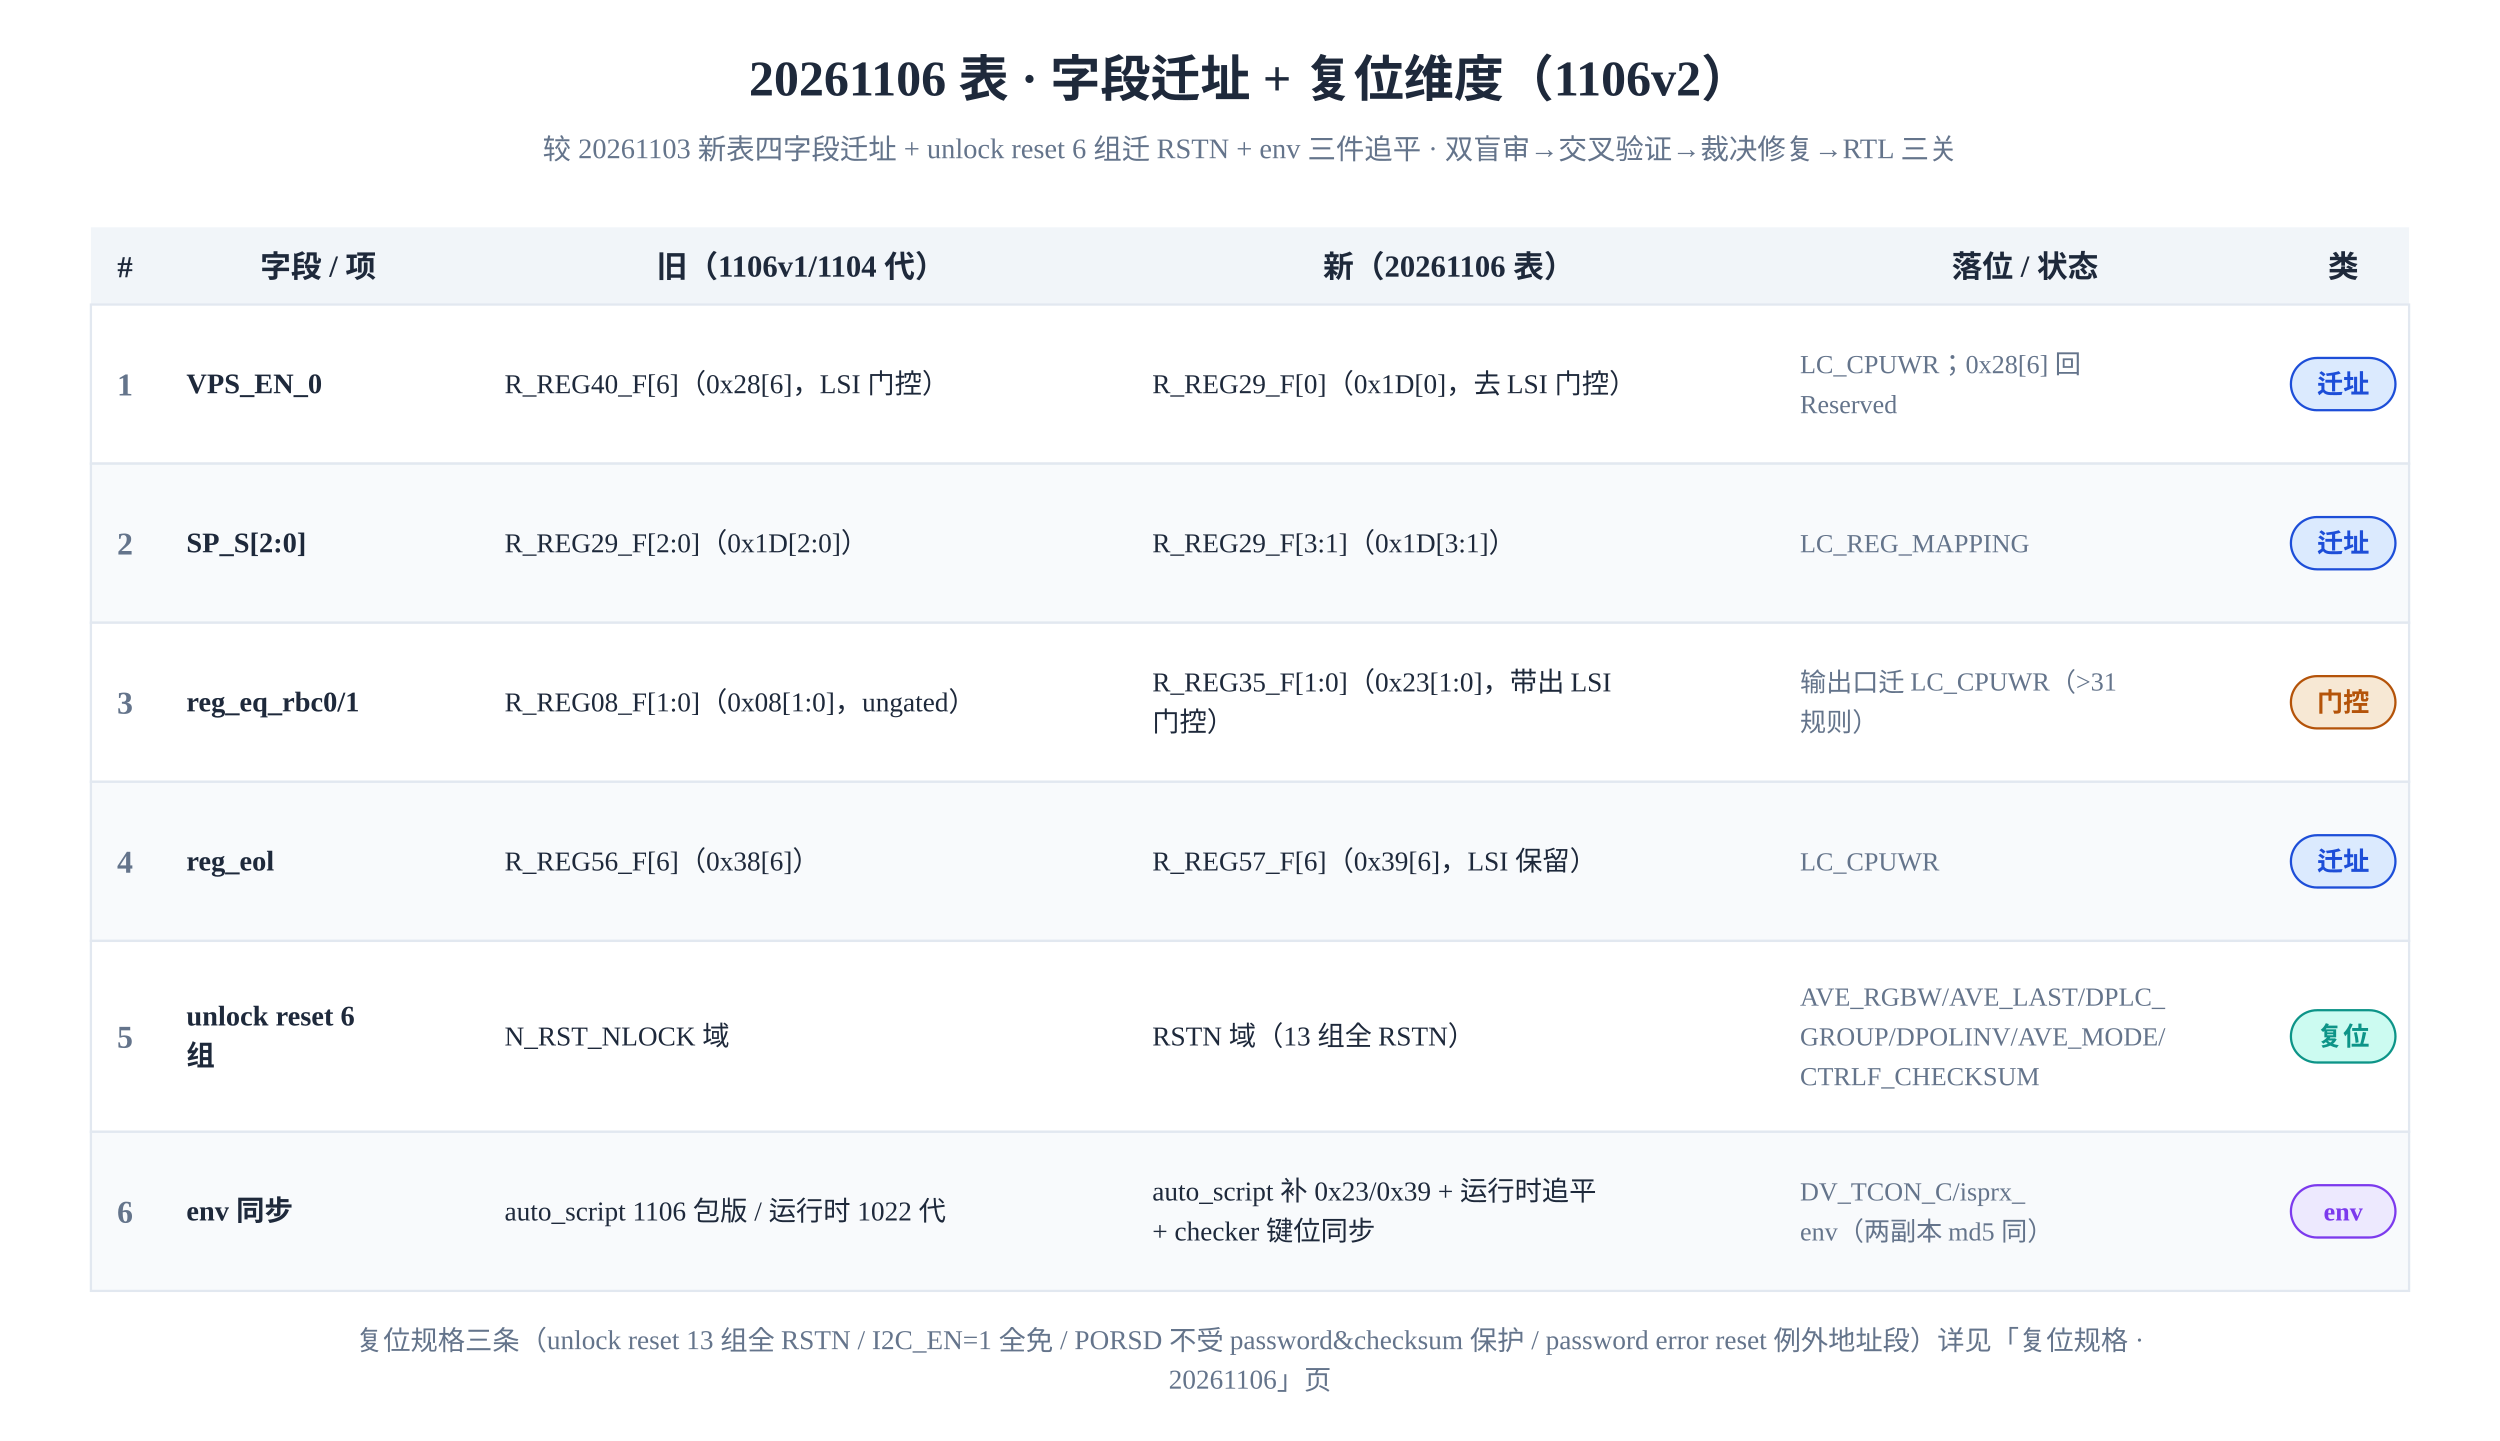
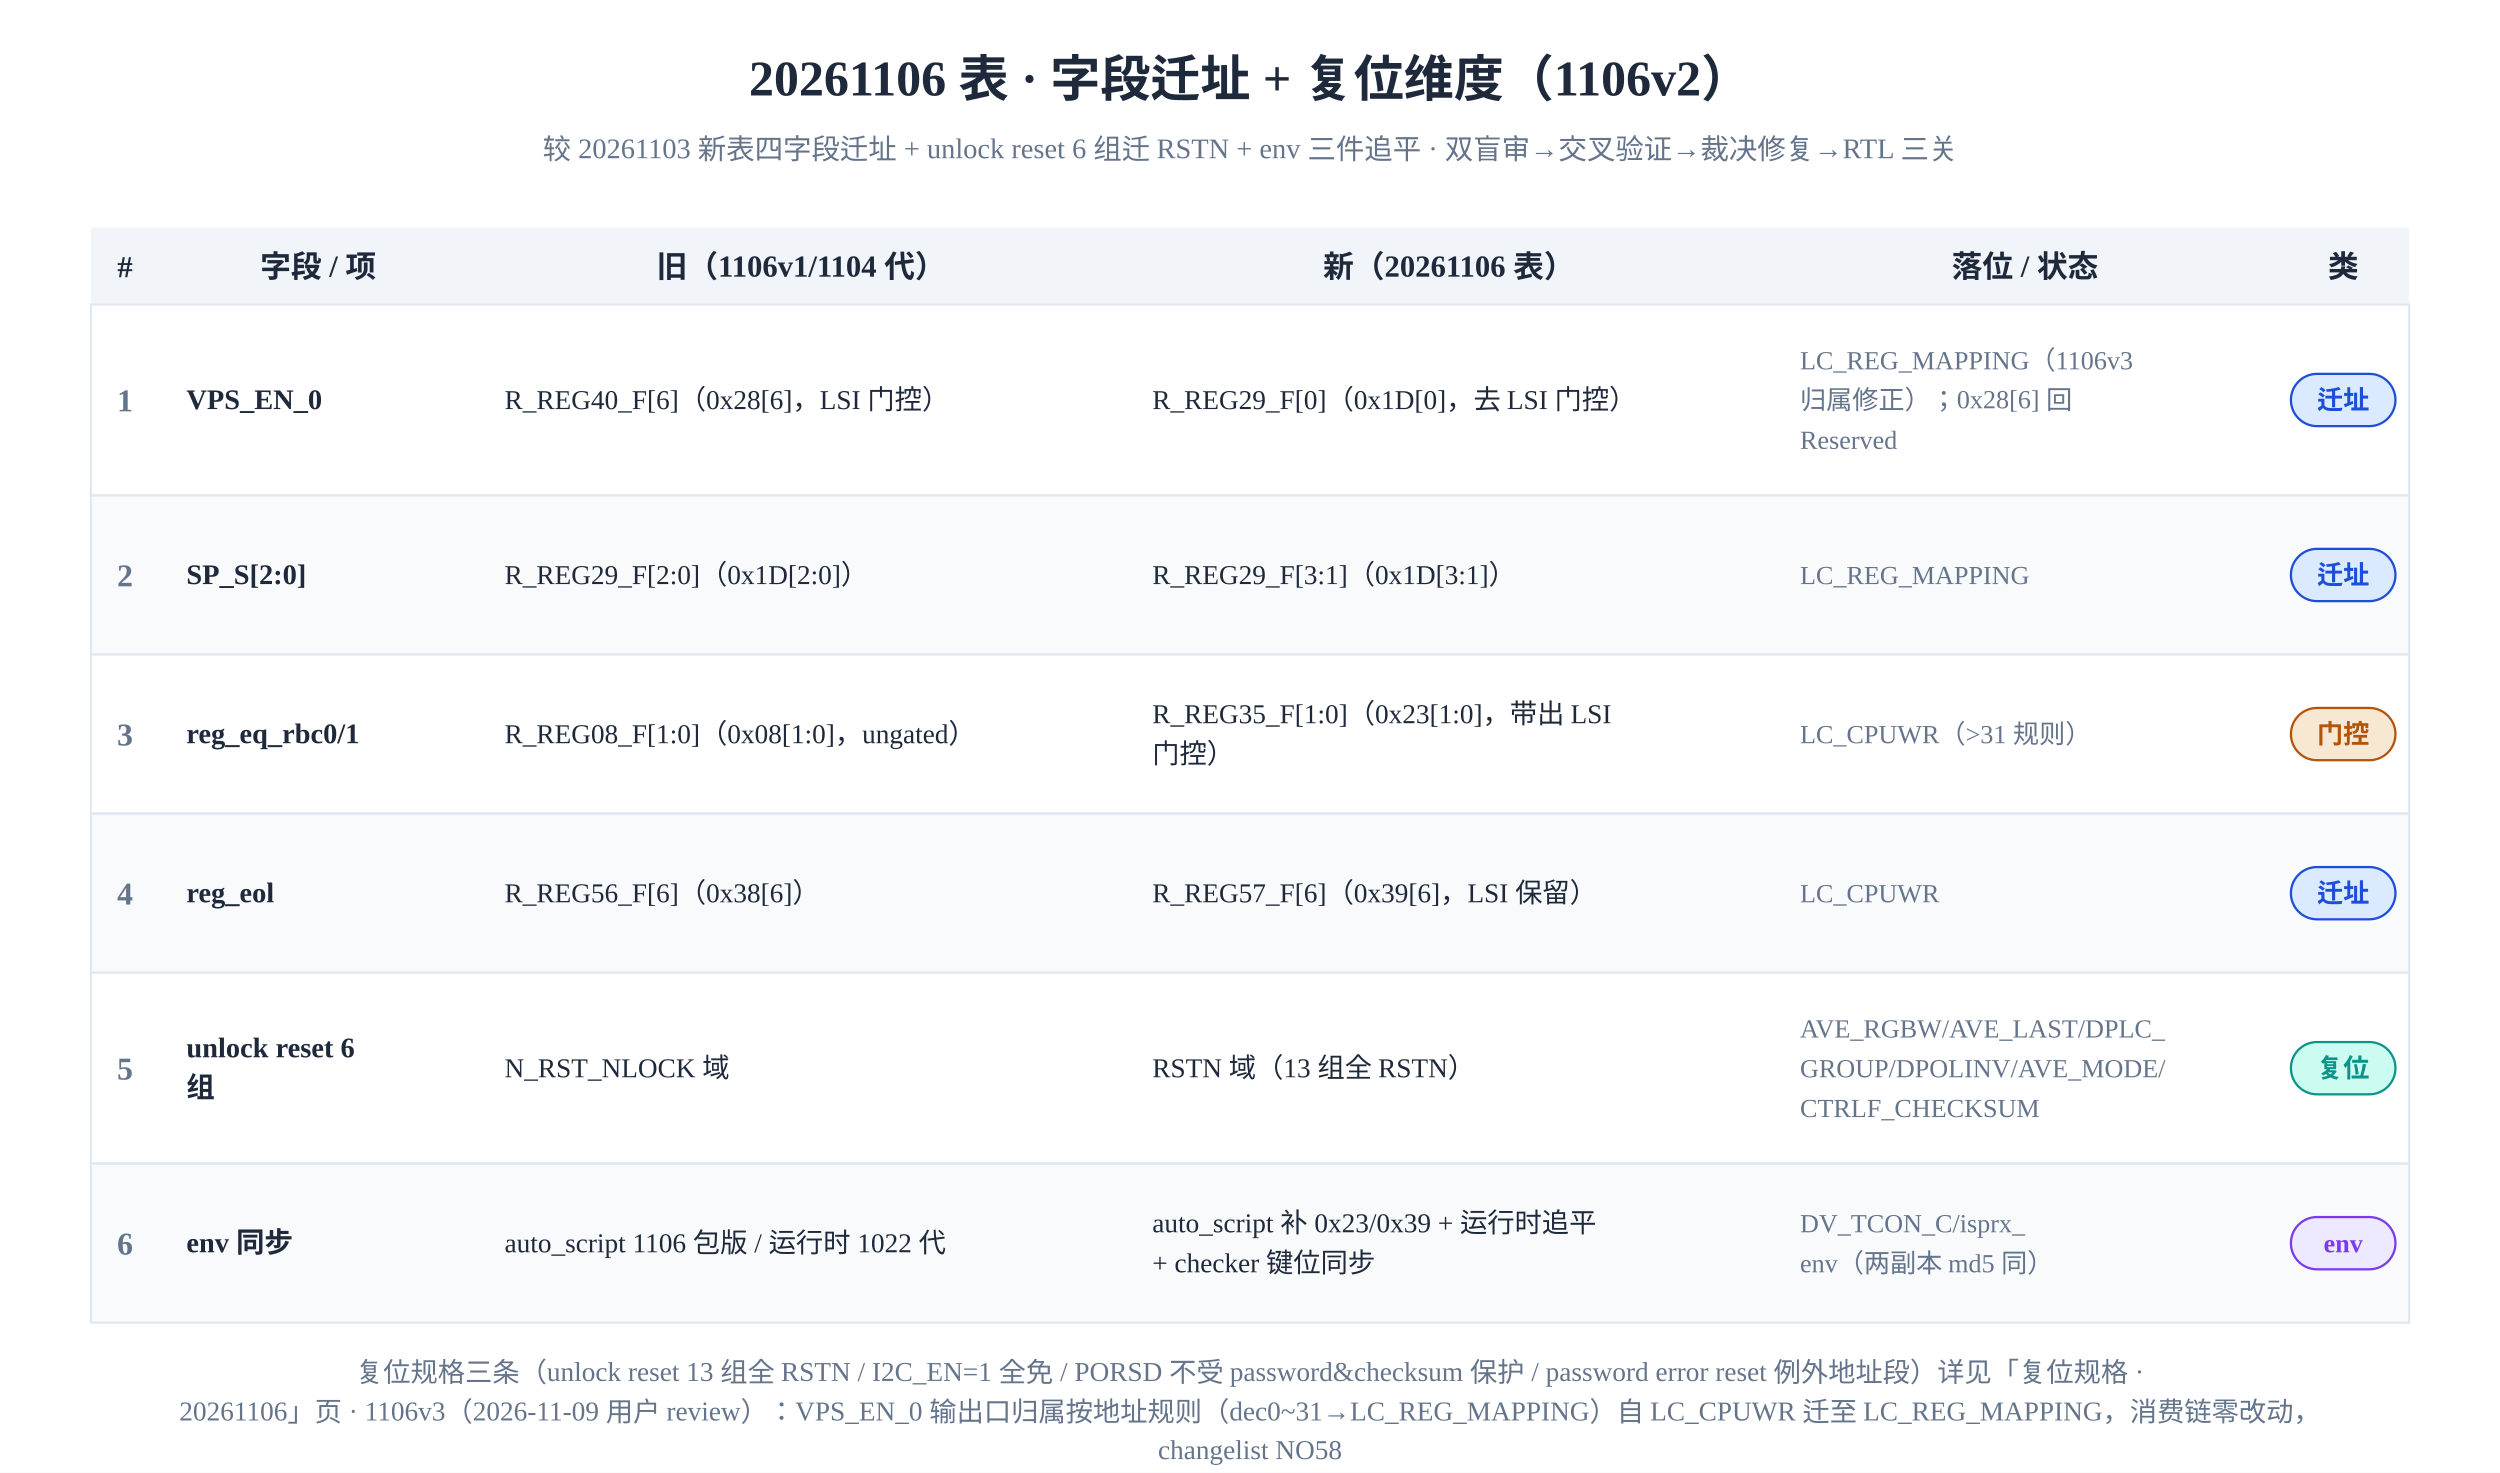
- <svg xmlns="http://www.w3.org/2000/svg" width="1100" height="634" viewBox="0 0 1100 634" style="background:#ffffff">
-   <rect width="1100" height="634" fill="#ffffff" />
+ <svg xmlns="http://www.w3.org/2000/svg" width="1100" height="648" viewBox="0 0 1100 648" style="background:#ffffff">
+   <rect width="1100" height="648" fill="#ffffff" />
  <text x="550.0" y="42" text-anchor="middle" font-size="22" font-weight="bold" fill="#1e293b">20261106 表 · 字段迁址 + 复位维度（1106v2）</text>
  <text x="550.0" y="70" text-anchor="middle" font-size="12.5" fill="#64748b">较 20261103 新表四字段迁址 + unlock reset 6 组迁 RSTN + env 三件追平 · 双盲审→交叉验证→裁决修复→RTL 三关</text>
  <rect x="40" y="100" width="1020" height="34" fill="#f1f5f9" />
  <text x="55.0" y="122" text-anchor="middle" font-size="13.5" font-weight="700" fill="#1e293b">#</text>
  <text x="140.0" y="122" text-anchor="middle" font-size="13.5" font-weight="700" fill="#1e293b">字段 / 项</text>
  <text x="352.5" y="122" text-anchor="middle" font-size="13.5" font-weight="700" fill="#1e293b">旧（1106v1/1104 代）</text>
  <text x="637.5" y="122" text-anchor="middle" font-size="13.5" font-weight="700" fill="#1e293b">新（20261106 表）</text>
  <text x="891.0" y="122" text-anchor="middle" font-size="13.5" font-weight="700" fill="#1e293b">落位 / 状态</text>
  <text x="1031.0" y="122" text-anchor="middle" font-size="13.5" font-weight="700" fill="#1e293b">类</text>
-   <rect x="40" y="134" width="1020" height="70" fill="#ffffff" stroke="#e2e8f0" stroke-width="1" />
-   <text x="55.0" y="174.0" text-anchor="middle" font-size="14" font-weight="700" fill="#64748b">1</text>
-   <text x="82" y="173.0" font-size="12.5" fill="#1e293b" font-weight="600">VPS_EN_0</text>
-   <text x="222" y="173.0" font-size="12" fill="#1e293b">R_REG40_F[6]（0x28[6]，LSI 门控）</text>
-   <text x="507" y="173.0" font-size="12" fill="#1e293b">R_REG29_F[0]（0x1D[0]，去 LSI 门控）</text>
-   <text x="792" y="164.2" font-size="11.5" fill="#64748b">LC_CPUWR；0x28[6] 回</text>
-   <text x="792" y="181.8" font-size="11.5" fill="#64748b">Reserved</text>
-   <rect x="1008.0" y="157.5" width="46" height="23" rx="11.5" fill="#dbeafe" stroke="#1d4ed8" stroke-width="1" />
-   <text x="1031.0" y="173.0" text-anchor="middle" font-size="11.5" font-weight="700" fill="#1d4ed8">迁址</text>
-   <rect x="40" y="204" width="1020" height="70" fill="#f8fafc" stroke="#e2e8f0" stroke-width="1" />
-   <text x="55.0" y="244.0" text-anchor="middle" font-size="14" font-weight="700" fill="#64748b">2</text>
-   <text x="82" y="243.0" font-size="12.5" fill="#1e293b" font-weight="600">SP_S[2:0]</text>
-   <text x="222" y="243.0" font-size="12" fill="#1e293b">R_REG29_F[2:0]（0x1D[2:0]）</text>
-   <text x="507" y="243.0" font-size="12" fill="#1e293b">R_REG29_F[3:1]（0x1D[3:1]）</text>
-   <text x="792" y="243.0" font-size="11.5" fill="#64748b">LC_REG_MAPPING</text>
-   <rect x="1008.0" y="227.5" width="46" height="23" rx="11.5" fill="#dbeafe" stroke="#1d4ed8" stroke-width="1" />
-   <text x="1031.0" y="243.0" text-anchor="middle" font-size="11.5" font-weight="700" fill="#1d4ed8">迁址</text>
-   <rect x="40" y="274" width="1020" height="70" fill="#ffffff" stroke="#e2e8f0" stroke-width="1" />
-   <text x="55.0" y="314.0" text-anchor="middle" font-size="14" font-weight="700" fill="#64748b">3</text>
-   <text x="82" y="313.0" font-size="12.5" fill="#1e293b" font-weight="600">reg_eq_rbc0/1</text>
-   <text x="222" y="313.0" font-size="12" fill="#1e293b">R_REG08_F[1:0]（0x08[1:0]，ungated）</text>
-   <text x="507" y="304.2" font-size="12" fill="#1e293b">R_REG35_F[1:0]（0x23[1:0]，带出 LSI</text>
-   <text x="507" y="321.8" font-size="12" fill="#1e293b">门控）</text>
-   <text x="792" y="304.2" font-size="11.5" fill="#64748b">输出口迁 LC_CPUWR（&gt;31</text>
-   <text x="792" y="321.8" font-size="11.5" fill="#64748b">规则）</text>
-   <rect x="1008.0" y="297.5" width="46" height="23" rx="11.5" fill="#f7e8d4" stroke="#b45309" stroke-width="1" />
-   <text x="1031.0" y="313.0" text-anchor="middle" font-size="11.5" font-weight="700" fill="#b45309">门控</text>
-   <rect x="40" y="344" width="1020" height="70" fill="#f8fafc" stroke="#e2e8f0" stroke-width="1" />
-   <text x="55.0" y="384.0" text-anchor="middle" font-size="14" font-weight="700" fill="#64748b">4</text>
-   <text x="82" y="383.0" font-size="12.5" fill="#1e293b" font-weight="600">reg_eol</text>
-   <text x="222" y="383.0" font-size="12" fill="#1e293b">R_REG56_F[6]（0x38[6]）</text>
-   <text x="507" y="383.0" font-size="12" fill="#1e293b">R_REG57_F[6]（0x39[6]，LSI 保留）</text>
-   <text x="792" y="383.0" font-size="11.5" fill="#64748b">LC_CPUWR</text>
-   <rect x="1008.0" y="367.5" width="46" height="23" rx="11.5" fill="#dbeafe" stroke="#1d4ed8" stroke-width="1" />
-   <text x="1031.0" y="383.0" text-anchor="middle" font-size="11.5" font-weight="700" fill="#1d4ed8">迁址</text>
-   <rect x="40" y="414" width="1020" height="84" fill="#ffffff" stroke="#e2e8f0" stroke-width="1" />
-   <text x="55.0" y="461.0" text-anchor="middle" font-size="14" font-weight="700" fill="#64748b">5</text>
-   <text x="82" y="451.2" font-size="12.5" fill="#1e293b" font-weight="600">unlock reset 6</text>
-   <text x="82" y="468.8" font-size="12.5" fill="#1e293b" font-weight="600">组</text>
-   <text x="222" y="460.0" font-size="12" fill="#1e293b">N_RST_NLOCK 域</text>
-   <text x="507" y="460.0" font-size="12" fill="#1e293b">RSTN 域（13 组全 RSTN）</text>
-   <text x="792" y="442.5" font-size="11.5" fill="#64748b">AVE_RGBW/AVE_LAST/DPLC_</text>
-   <text x="792" y="460.0" font-size="11.5" fill="#64748b">GROUP/DPOLINV/AVE_MODE/</text>
-   <text x="792" y="477.5" font-size="11.5" fill="#64748b">CTRLF_CHECKSUM</text>
-   <rect x="1008.0" y="444.5" width="46" height="23" rx="11.5" fill="#ccfbf1" stroke="#0d9488" stroke-width="1" />
-   <text x="1031.0" y="460.0" text-anchor="middle" font-size="11.5" font-weight="700" fill="#0d9488">复位</text>
-   <rect x="40" y="498" width="1020" height="70" fill="#f8fafc" stroke="#e2e8f0" stroke-width="1" />
-   <text x="55.0" y="538.0" text-anchor="middle" font-size="14" font-weight="700" fill="#64748b">6</text>
-   <text x="82" y="537.0" font-size="12.5" fill="#1e293b" font-weight="600">env 同步</text>
-   <text x="222" y="537.0" font-size="12" fill="#1e293b">auto_script 1106 包版 / 运行时 1022 代</text>
-   <text x="507" y="528.2" font-size="12" fill="#1e293b">auto_script 补 0x23/0x39 + 运行时追平</text>
-   <text x="507" y="545.8" font-size="12" fill="#1e293b">+ checker 键位同步</text>
-   <text x="792" y="528.2" font-size="11.5" fill="#64748b">DV_TCON_C/isprx_</text>
-   <text x="792" y="545.8" font-size="11.5" fill="#64748b">env（两副本 md5 同）</text>
-   <rect x="1008.0" y="521.5" width="46" height="23" rx="11.5" fill="#ede9fe" stroke="#7c3aed" stroke-width="1" />
-   <text x="1031.0" y="537.0" text-anchor="middle" font-size="11.5" font-weight="700" fill="#7c3aed">env</text>
-   <text x="550.0" y="594" text-anchor="middle" font-size="12" fill="#64748b">复位规格三条（unlock reset 13 组全 RSTN / I2C_EN=1 全免 / PORSD 不受 password&amp;checksum 保护 / password error reset 例外地址段）详见「复位规格 ·</text>
-   <text x="550.0" y="611" text-anchor="middle" font-size="12" fill="#64748b">20261106」页</text>
+   <rect x="40" y="134" width="1020" height="84" fill="#ffffff" stroke="#e2e8f0" stroke-width="1" />
+   <text x="55.0" y="181.0" text-anchor="middle" font-size="14" font-weight="700" fill="#64748b">1</text>
+   <text x="82" y="180.0" font-size="12.5" fill="#1e293b" font-weight="600">VPS_EN_0</text>
+   <text x="222" y="180.0" font-size="12" fill="#1e293b">R_REG40_F[6]（0x28[6]，LSI 门控）</text>
+   <text x="507" y="180.0" font-size="12" fill="#1e293b">R_REG29_F[0]（0x1D[0]，去 LSI 门控）</text>
+   <text x="792" y="162.5" font-size="11.5" fill="#64748b">LC_REG_MAPPING（1106v3</text>
+   <text x="792" y="180.0" font-size="11.5" fill="#64748b">归属修正）；0x28[6] 回</text>
+   <text x="792" y="197.5" font-size="11.5" fill="#64748b">Reserved</text>
+   <rect x="1008.0" y="164.5" width="46" height="23" rx="11.5" fill="#dbeafe" stroke="#1d4ed8" stroke-width="1" />
+   <text x="1031.0" y="180.0" text-anchor="middle" font-size="11.5" font-weight="700" fill="#1d4ed8">迁址</text>
+   <rect x="40" y="218" width="1020" height="70" fill="#f8fafc" stroke="#e2e8f0" stroke-width="1" />
+   <text x="55.0" y="258.0" text-anchor="middle" font-size="14" font-weight="700" fill="#64748b">2</text>
+   <text x="82" y="257.0" font-size="12.5" fill="#1e293b" font-weight="600">SP_S[2:0]</text>
+   <text x="222" y="257.0" font-size="12" fill="#1e293b">R_REG29_F[2:0]（0x1D[2:0]）</text>
+   <text x="507" y="257.0" font-size="12" fill="#1e293b">R_REG29_F[3:1]（0x1D[3:1]）</text>
+   <text x="792" y="257.0" font-size="11.5" fill="#64748b">LC_REG_MAPPING</text>
+   <rect x="1008.0" y="241.5" width="46" height="23" rx="11.5" fill="#dbeafe" stroke="#1d4ed8" stroke-width="1" />
+   <text x="1031.0" y="257.0" text-anchor="middle" font-size="11.5" font-weight="700" fill="#1d4ed8">迁址</text>
+   <rect x="40" y="288" width="1020" height="70" fill="#ffffff" stroke="#e2e8f0" stroke-width="1" />
+   <text x="55.0" y="328.0" text-anchor="middle" font-size="14" font-weight="700" fill="#64748b">3</text>
+   <text x="82" y="327.0" font-size="12.5" fill="#1e293b" font-weight="600">reg_eq_rbc0/1</text>
+   <text x="222" y="327.0" font-size="12" fill="#1e293b">R_REG08_F[1:0]（0x08[1:0]，ungated）</text>
+   <text x="507" y="318.2" font-size="12" fill="#1e293b">R_REG35_F[1:0]（0x23[1:0]，带出 LSI</text>
+   <text x="507" y="335.8" font-size="12" fill="#1e293b">门控）</text>
+   <text x="792" y="327.0" font-size="11.5" fill="#64748b">LC_CPUWR（&gt;31 规则）</text>
+   <rect x="1008.0" y="311.5" width="46" height="23" rx="11.5" fill="#f7e8d4" stroke="#b45309" stroke-width="1" />
+   <text x="1031.0" y="327.0" text-anchor="middle" font-size="11.5" font-weight="700" fill="#b45309">门控</text>
+   <rect x="40" y="358" width="1020" height="70" fill="#f8fafc" stroke="#e2e8f0" stroke-width="1" />
+   <text x="55.0" y="398.0" text-anchor="middle" font-size="14" font-weight="700" fill="#64748b">4</text>
+   <text x="82" y="397.0" font-size="12.5" fill="#1e293b" font-weight="600">reg_eol</text>
+   <text x="222" y="397.0" font-size="12" fill="#1e293b">R_REG56_F[6]（0x38[6]）</text>
+   <text x="507" y="397.0" font-size="12" fill="#1e293b">R_REG57_F[6]（0x39[6]，LSI 保留）</text>
+   <text x="792" y="397.0" font-size="11.5" fill="#64748b">LC_CPUWR</text>
+   <rect x="1008.0" y="381.5" width="46" height="23" rx="11.5" fill="#dbeafe" stroke="#1d4ed8" stroke-width="1" />
+   <text x="1031.0" y="397.0" text-anchor="middle" font-size="11.5" font-weight="700" fill="#1d4ed8">迁址</text>
+   <rect x="40" y="428" width="1020" height="84" fill="#ffffff" stroke="#e2e8f0" stroke-width="1" />
+   <text x="55.0" y="475.0" text-anchor="middle" font-size="14" font-weight="700" fill="#64748b">5</text>
+   <text x="82" y="465.2" font-size="12.5" fill="#1e293b" font-weight="600">unlock reset 6</text>
+   <text x="82" y="482.8" font-size="12.5" fill="#1e293b" font-weight="600">组</text>
+   <text x="222" y="474.0" font-size="12" fill="#1e293b">N_RST_NLOCK 域</text>
+   <text x="507" y="474.0" font-size="12" fill="#1e293b">RSTN 域（13 组全 RSTN）</text>
+   <text x="792" y="456.5" font-size="11.5" fill="#64748b">AVE_RGBW/AVE_LAST/DPLC_</text>
+   <text x="792" y="474.0" font-size="11.5" fill="#64748b">GROUP/DPOLINV/AVE_MODE/</text>
+   <text x="792" y="491.5" font-size="11.5" fill="#64748b">CTRLF_CHECKSUM</text>
+   <rect x="1008.0" y="458.5" width="46" height="23" rx="11.5" fill="#ccfbf1" stroke="#0d9488" stroke-width="1" />
+   <text x="1031.0" y="474.0" text-anchor="middle" font-size="11.5" font-weight="700" fill="#0d9488">复位</text>
+   <rect x="40" y="512" width="1020" height="70" fill="#f8fafc" stroke="#e2e8f0" stroke-width="1" />
+   <text x="55.0" y="552.0" text-anchor="middle" font-size="14" font-weight="700" fill="#64748b">6</text>
+   <text x="82" y="551.0" font-size="12.5" fill="#1e293b" font-weight="600">env 同步</text>
+   <text x="222" y="551.0" font-size="12" fill="#1e293b">auto_script 1106 包版 / 运行时 1022 代</text>
+   <text x="507" y="542.2" font-size="12" fill="#1e293b">auto_script 补 0x23/0x39 + 运行时追平</text>
+   <text x="507" y="559.8" font-size="12" fill="#1e293b">+ checker 键位同步</text>
+   <text x="792" y="542.2" font-size="11.5" fill="#64748b">DV_TCON_C/isprx_</text>
+   <text x="792" y="559.8" font-size="11.5" fill="#64748b">env（两副本 md5 同）</text>
+   <rect x="1008.0" y="535.5" width="46" height="23" rx="11.5" fill="#ede9fe" stroke="#7c3aed" stroke-width="1" />
+   <text x="1031.0" y="551.0" text-anchor="middle" font-size="11.5" font-weight="700" fill="#7c3aed">env</text>
+   <text x="550.0" y="608" text-anchor="middle" font-size="12" fill="#64748b">复位规格三条（unlock reset 13 组全 RSTN / I2C_EN=1 全免 / PORSD 不受 password&amp;checksum 保护 / password error reset 例外地址段）详见「复位规格 ·</text>
+   <text x="550.0" y="625" text-anchor="middle" font-size="12" fill="#64748b">20261106」页 · 1106v3（2026-11-09 用户 review）：VPS_EN_0 输出口归属按地址规则（dec0~31→LC_REG_MAPPING）自 LC_CPUWR 迁至 LC_REG_MAPPING，消费链零改动，</text>
+   <text x="550.0" y="642" text-anchor="middle" font-size="12" fill="#64748b">changelist NO58</text>
</svg>
